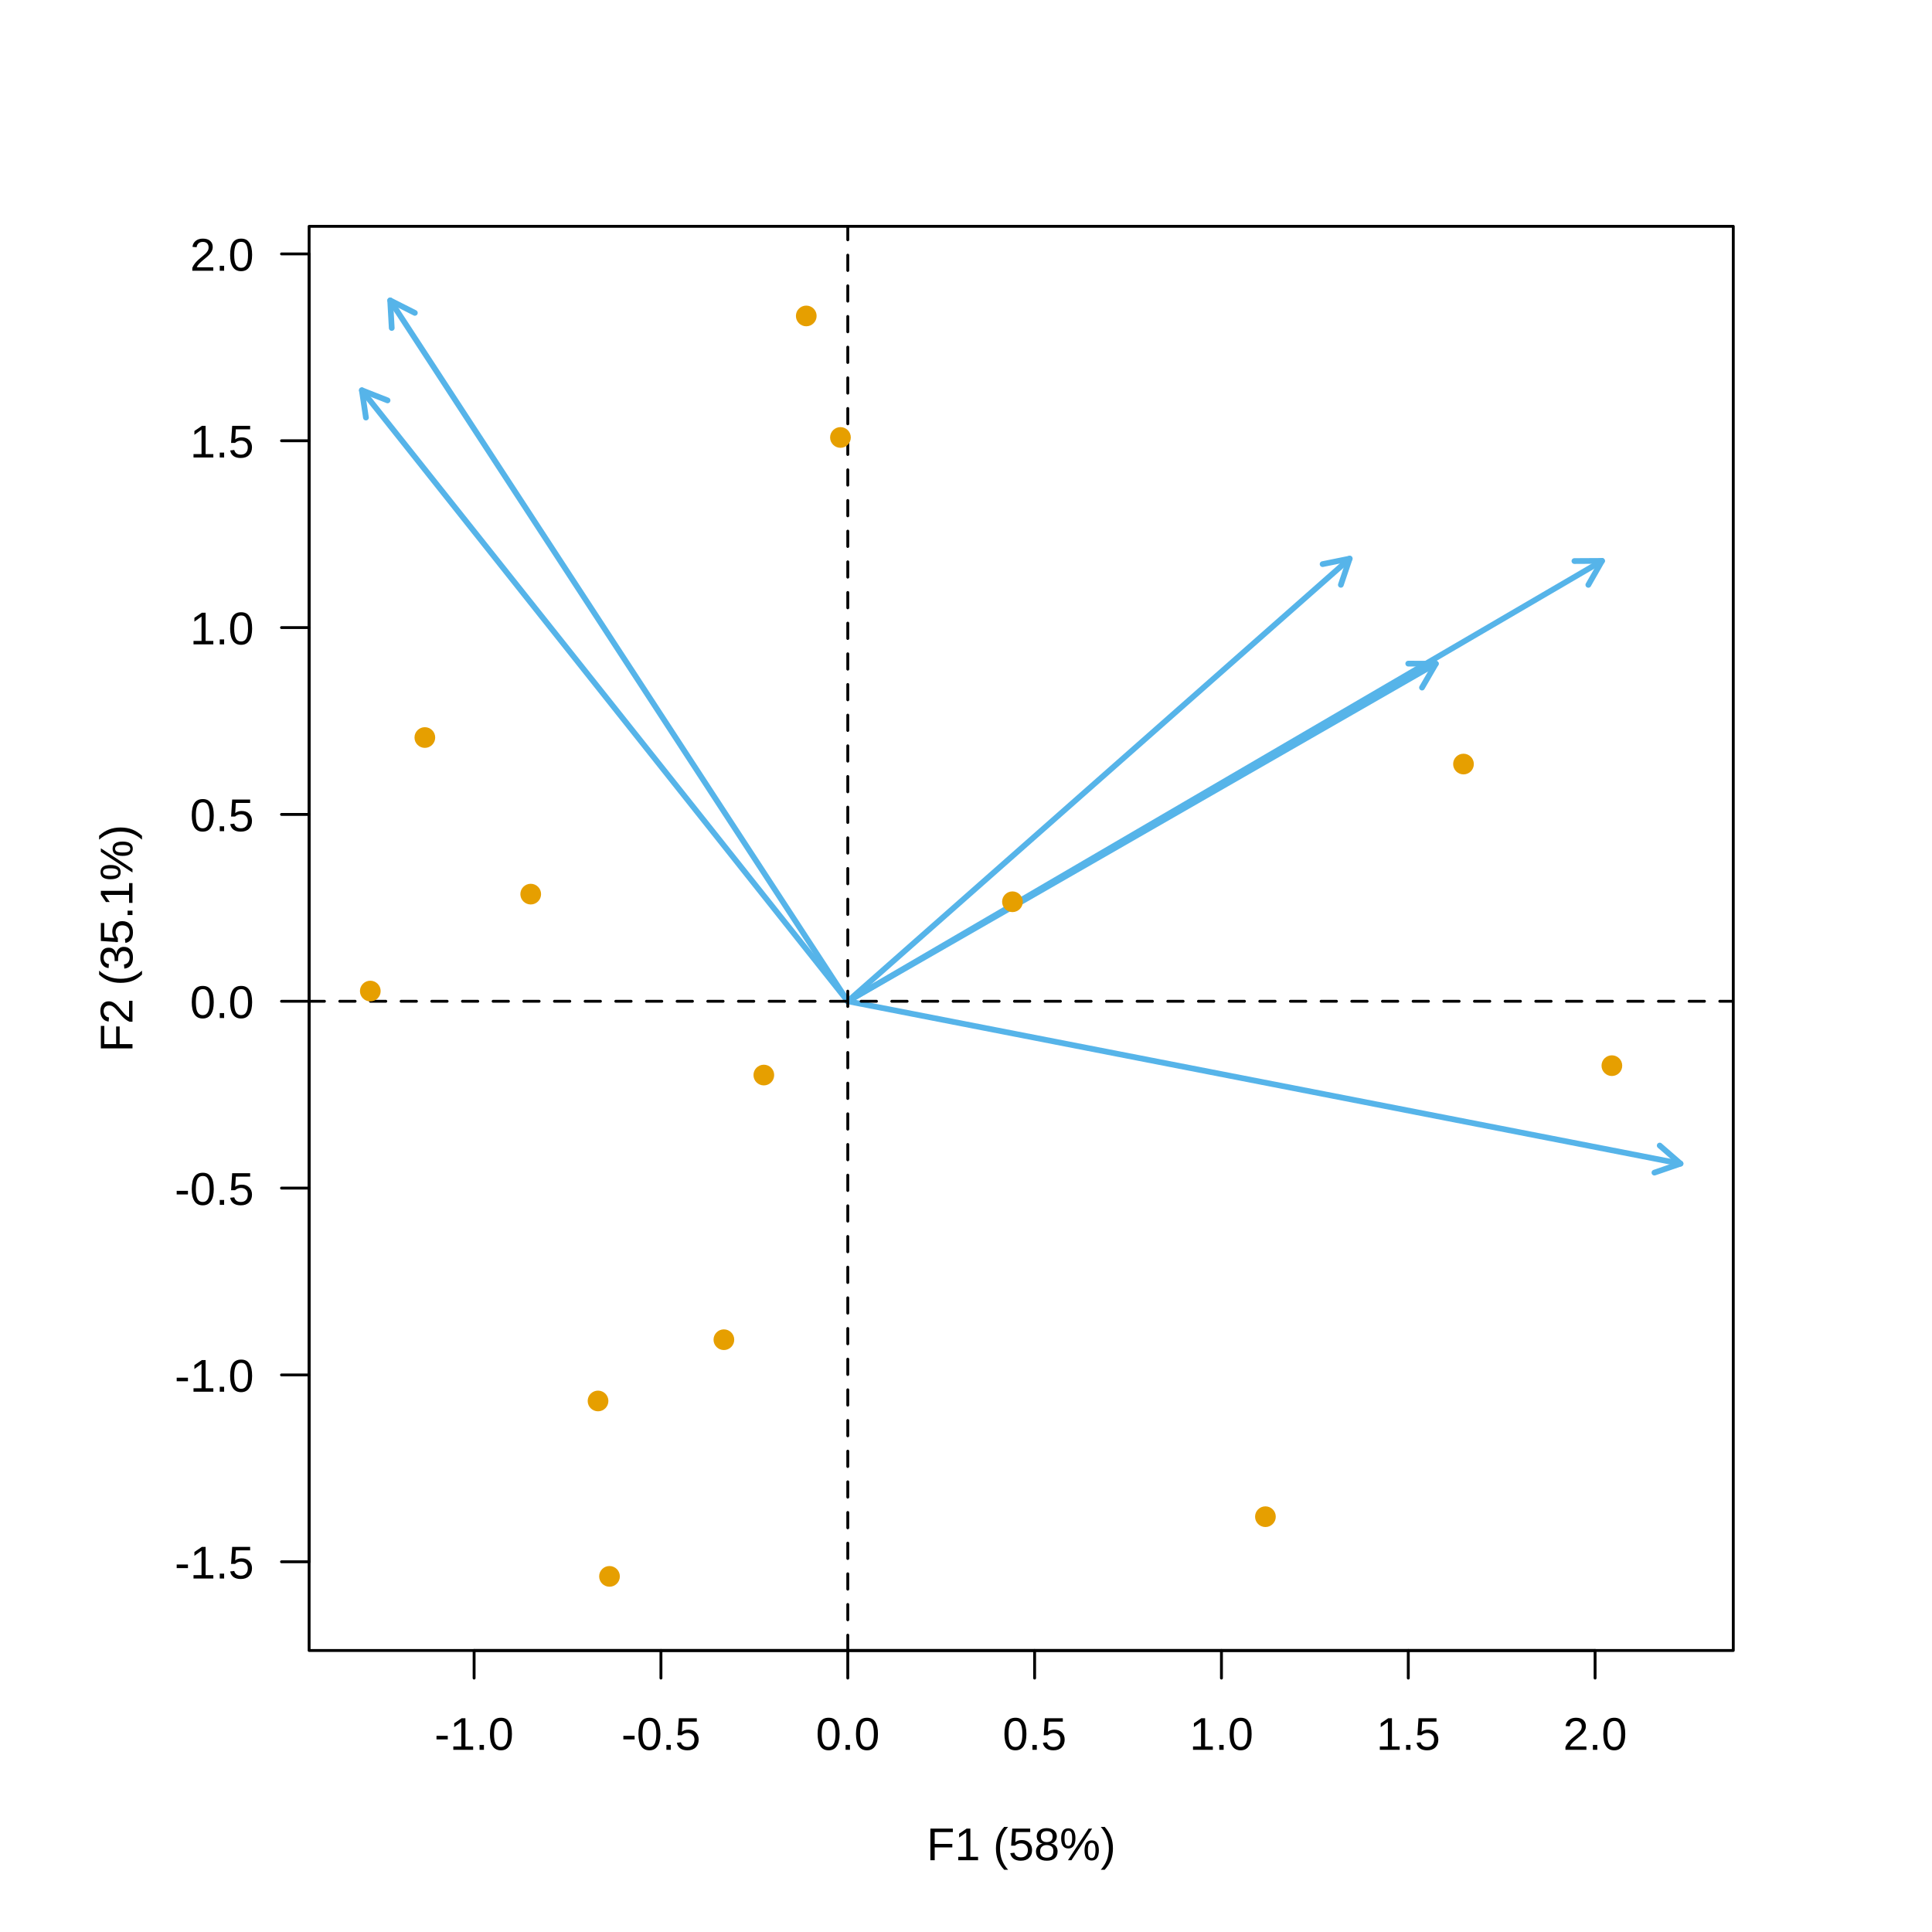
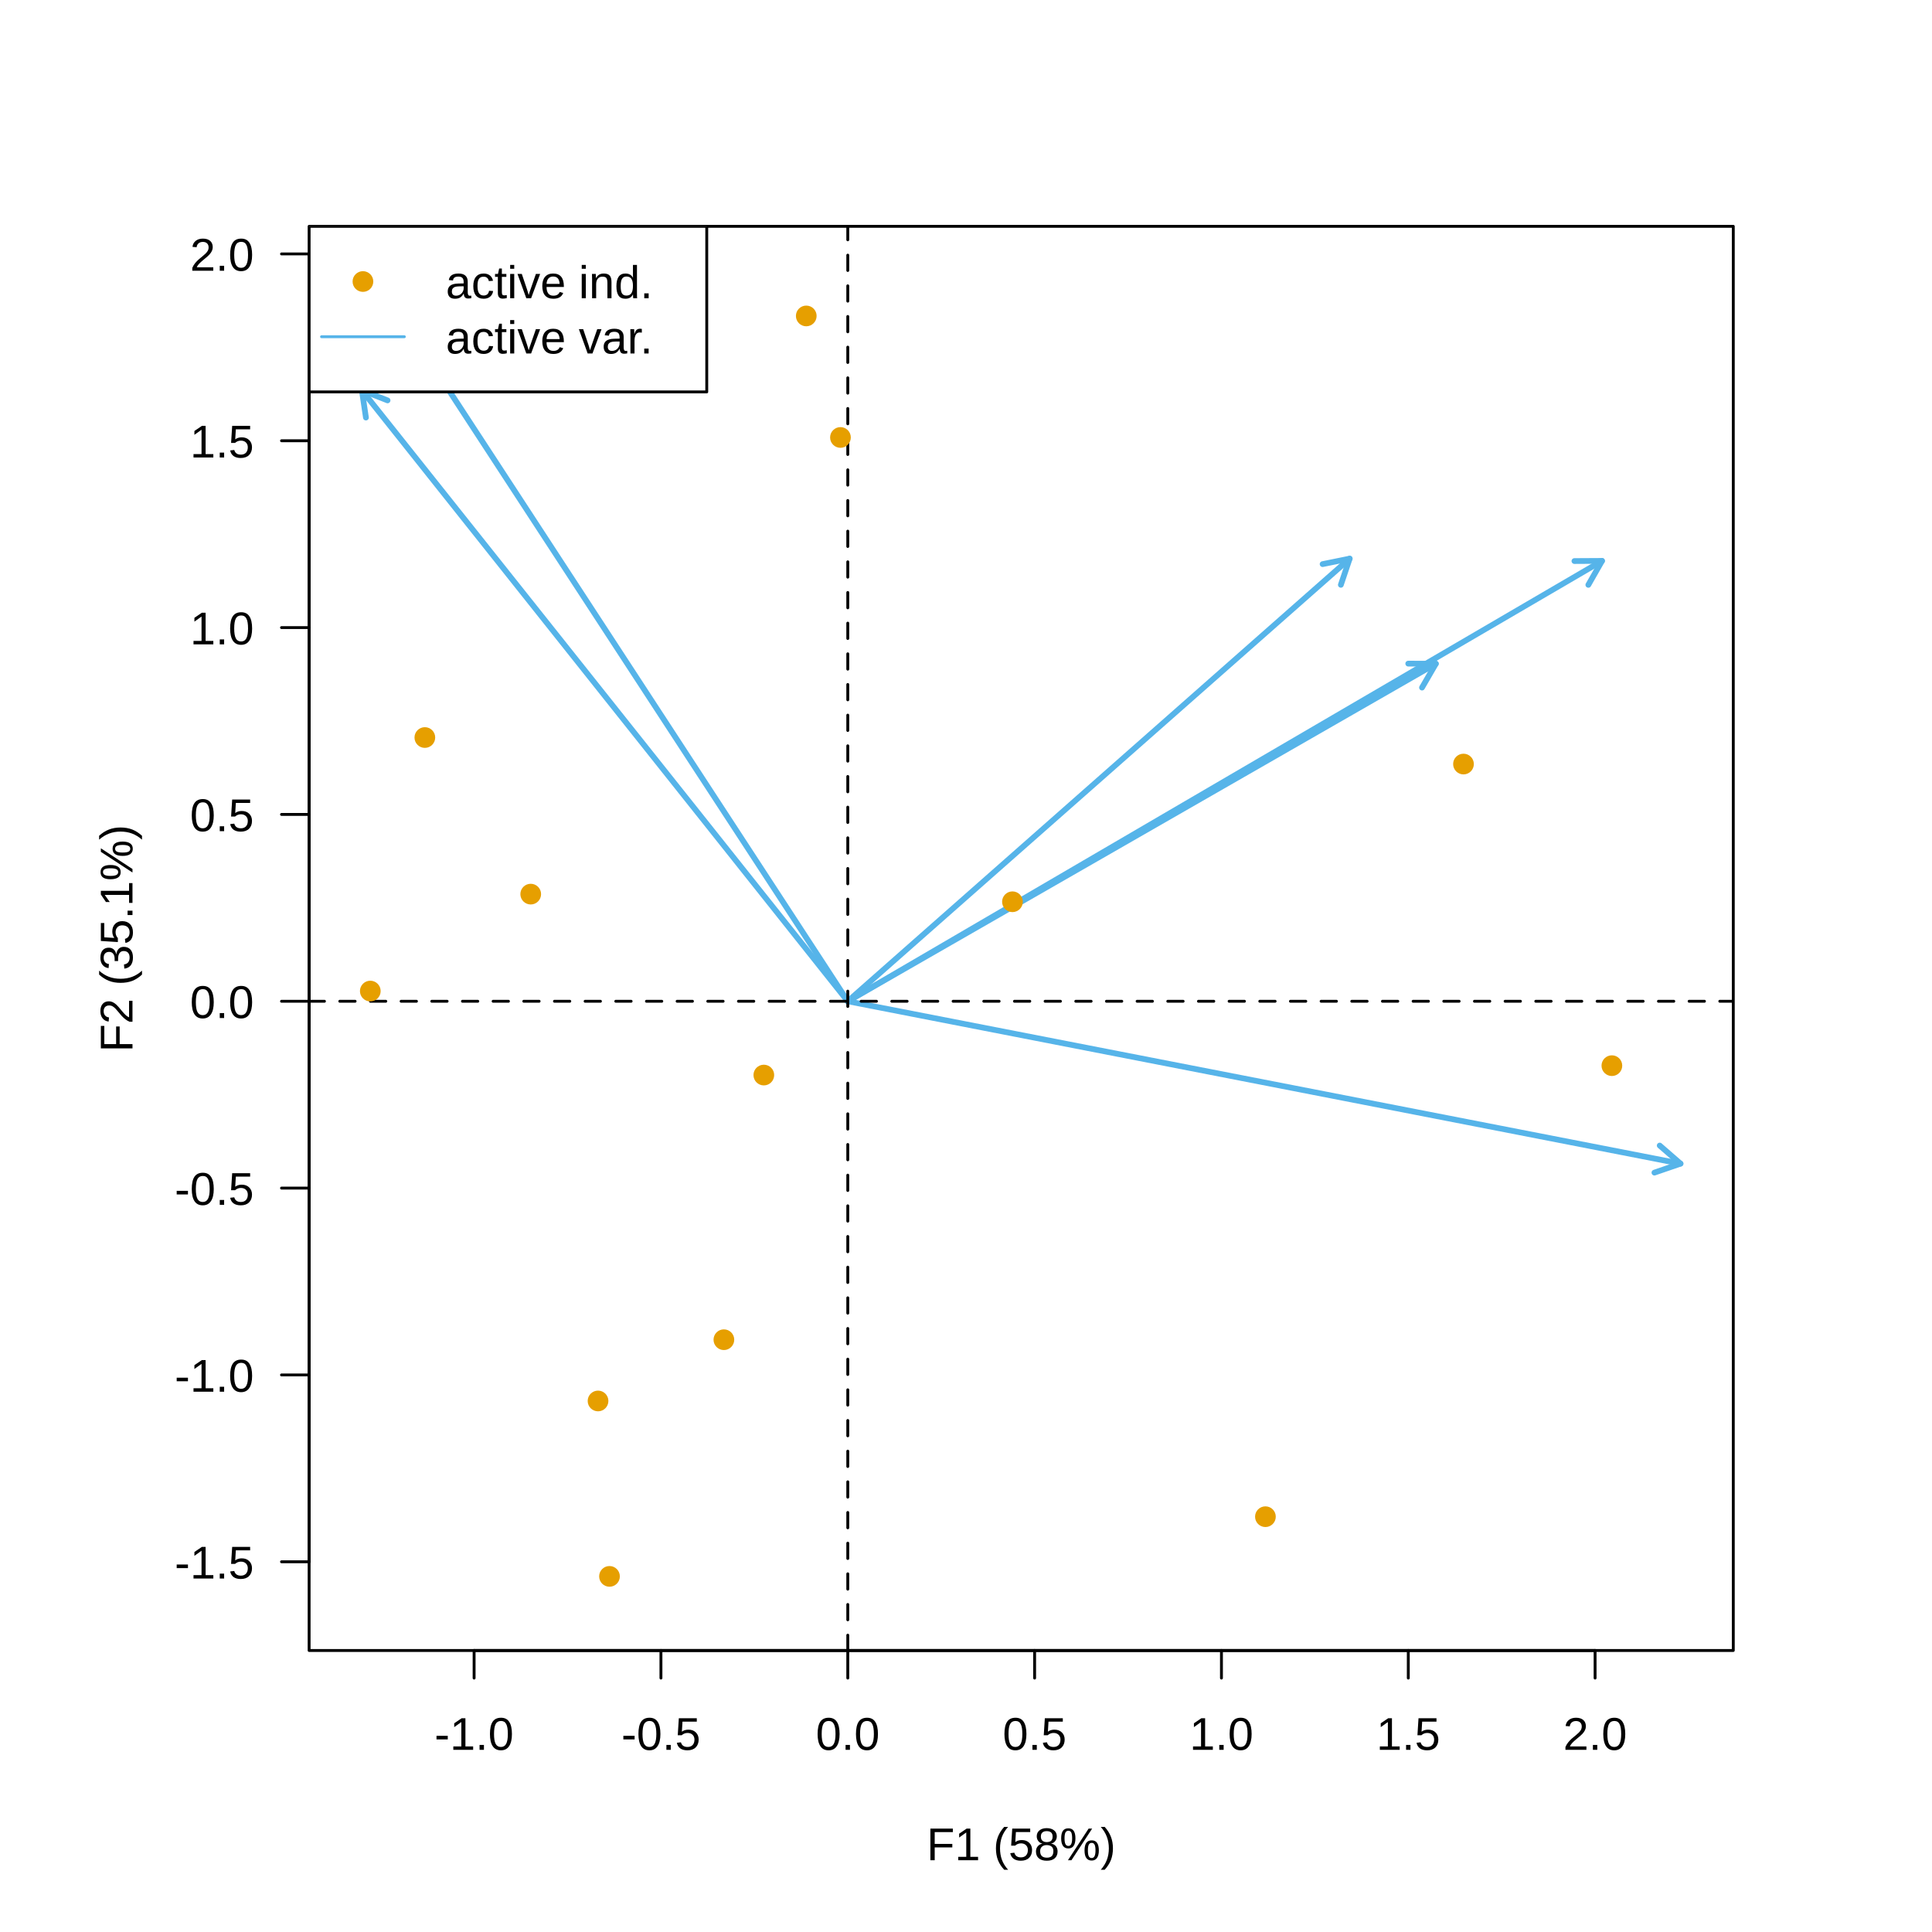
<svg xmlns="http://www.w3.org/2000/svg" class="svglite" width="504.00pt" height="504.00pt" viewBox="0 0 504.00 504.00">
  <defs>
    <style type="text/css">
    .svglite line, .svglite polyline, .svglite polygon, .svglite path, .svglite rect, .svglite circle {
      fill: none;
      stroke: #000000;
      stroke-linecap: round;
      stroke-linejoin: round;
      stroke-miterlimit: 10.00;
    }
    .svglite text {
      white-space: pre;
    }
  </style>
  </defs>
  <rect width="100%" height="100%" style="stroke: none; fill: #FFFFFF;" />
  <defs>
    <clipPath id="cpMC4wMHw1MDQuMDB8MC4wMHw1MDQuMDA=">
      <rect x="0.00" y="0.00" width="504.00" height="504.00" />
    </clipPath>
  </defs>
  <g clip-path="url(#cpMC4wMHw1MDQuMDB8MC4wMHw1MDQuMDA=)">
</g>
  <defs>
    <clipPath id="cpODAuNjR8NDUyLjE2fDU5LjA0fDQzMC41Ng==">
      <rect x="80.64" y="59.04" width="371.52" height="371.52" />
    </clipPath>
  </defs>
  <g clip-path="url(#cpODAuNjR8NDUyLjE2fDU5LjA0fDQzMC41Ng==)">
    <line x1="221.16" y1="261.20" x2="352.09" y2="145.73" style="stroke-width: 1.50; stroke: #56B4E9;" />
    <polyline points="349.79,152.56 352.09,145.73 345.03,147.16 " style="stroke-width: 1.50; stroke: #56B4E9;" />
    <line x1="221.16" y1="261.20" x2="94.40" y2="101.81" style="stroke-width: 1.50; stroke: #56B4E9;" />
    <polyline points="101.10,104.45 94.40,101.81 95.46,108.93 " style="stroke-width: 1.50; stroke: #56B4E9;" />
    <line x1="221.16" y1="261.20" x2="101.79" y2="78.37" style="stroke-width: 1.50; stroke: #56B4E9;" />
    <polyline points="108.22,81.62 101.79,78.37 102.19,85.56 " style="stroke-width: 1.50; stroke: #56B4E9;" />
    <line x1="221.16" y1="261.20" x2="374.57" y2="173.14" style="stroke-width: 1.50; stroke: #56B4E9;" />
    <polyline points="370.96,179.37 374.57,173.14 367.37,173.12 " style="stroke-width: 1.50; stroke: #56B4E9;" />
    <line x1="221.16" y1="261.20" x2="438.40" y2="303.56" style="stroke-width: 1.50; stroke: #56B4E9;" />
    <polyline points="431.59,305.90 438.40,303.56 432.97,298.84 " style="stroke-width: 1.50; stroke: #56B4E9;" />
    <line x1="221.16" y1="261.20" x2="417.92" y2="146.32" style="stroke-width: 1.50; stroke: #56B4E9;" />
    <polyline points="414.35,152.57 417.92,146.32 410.72,146.36 " style="stroke-width: 1.50; stroke: #56B4E9;" />
    <line x1="80.64" y1="261.20" x2="452.16" y2="261.20" style="stroke-width: 0.75; stroke-dasharray: 4.00,4.00;" />
    <line x1="221.16" y1="430.56" x2="221.16" y2="59.04" style="stroke-width: 0.75; stroke-dasharray: 4.00,4.00;" />
    <circle cx="219.25" cy="114.12" r="2.70" style="stroke-width: 0.75; stroke: none; fill: #E69F00;" />
    <circle cx="210.33" cy="82.42" r="2.70" style="stroke-width: 0.75; stroke: none; fill: #E69F00;" />
    <circle cx="264.12" cy="235.24" r="2.70" style="stroke-width: 0.75; stroke: none; fill: #E69F00;" />
    <circle cx="138.45" cy="233.25" r="2.70" style="stroke-width: 0.75; stroke: none; fill: #E69F00;" />
    <circle cx="330.11" cy="395.66" r="2.70" style="stroke-width: 0.75; stroke: none; fill: #E69F00;" />
    <circle cx="420.49" cy="278.00" r="2.70" style="stroke-width: 0.75; stroke: none; fill: #E69F00;" />
    <circle cx="110.83" cy="192.40" r="2.70" style="stroke-width: 0.75; stroke: none; fill: #E69F00;" />
    <circle cx="96.60" cy="258.54" r="2.70" style="stroke-width: 0.75; stroke: none; fill: #E69F00;" />
    <circle cx="199.26" cy="280.45" r="2.70" style="stroke-width: 0.75; stroke: none; fill: #E69F00;" />
    <circle cx="159.00" cy="411.23" r="2.70" style="stroke-width: 0.75; stroke: none; fill: #E69F00;" />
    <circle cx="381.78" cy="199.32" r="2.70" style="stroke-width: 0.75; stroke: none; fill: #E69F00;" />
    <circle cx="156.01" cy="365.47" r="2.70" style="stroke-width: 0.75; stroke: none; fill: #E69F00;" />
    <circle cx="188.84" cy="349.49" r="2.70" style="stroke-width: 0.75; stroke: none; fill: #E69F00;" />
  </g>
  <g clip-path="url(#cpMC4wMHw1MDQuMDB8MC4wMHw1MDQuMDA=)">
    <line x1="123.68" y1="430.56" x2="416.11" y2="430.56" style="stroke-width: 0.75;" />
    <line x1="123.68" y1="430.56" x2="123.68" y2="437.76" style="stroke-width: 0.75;" />
    <line x1="172.42" y1="430.56" x2="172.42" y2="437.76" style="stroke-width: 0.75;" />
    <line x1="221.16" y1="430.56" x2="221.16" y2="437.76" style="stroke-width: 0.75;" />
    <line x1="269.90" y1="430.56" x2="269.90" y2="437.76" style="stroke-width: 0.75;" />
    <line x1="318.64" y1="430.56" x2="318.64" y2="437.76" style="stroke-width: 0.75;" />
    <line x1="367.38" y1="430.56" x2="367.38" y2="437.76" style="stroke-width: 0.75;" />
    <line x1="416.11" y1="430.56" x2="416.11" y2="437.76" style="stroke-width: 0.75;" />
    <text x="123.68" y="456.48" text-anchor="middle" style="font-size: 12.00px; font-family: &quot;Arial&quot;;" textLength="23.43px" lengthAdjust="spacingAndGlyphs">-1.0</text>
    <text x="172.42" y="456.48" text-anchor="middle" style="font-size: 12.00px; font-family: &quot;Arial&quot;;" textLength="23.43px" lengthAdjust="spacingAndGlyphs">-0.5</text>
    <text x="221.16" y="456.48" text-anchor="middle" style="font-size: 12.00px; font-family: &quot;Arial&quot;;" textLength="19.09px" lengthAdjust="spacingAndGlyphs">0.0</text>
    <text x="269.90" y="456.48" text-anchor="middle" style="font-size: 12.00px; font-family: &quot;Arial&quot;;" textLength="19.09px" lengthAdjust="spacingAndGlyphs">0.5</text>
    <text x="318.64" y="456.48" text-anchor="middle" style="font-size: 12.00px; font-family: &quot;Arial&quot;;" textLength="19.09px" lengthAdjust="spacingAndGlyphs">1.0</text>
    <text x="367.38" y="456.48" text-anchor="middle" style="font-size: 12.00px; font-family: &quot;Arial&quot;;" textLength="19.09px" lengthAdjust="spacingAndGlyphs">1.5</text>
    <text x="416.11" y="456.48" text-anchor="middle" style="font-size: 12.00px; font-family: &quot;Arial&quot;;" textLength="19.09px" lengthAdjust="spacingAndGlyphs">2.0</text>
    <line x1="80.64" y1="407.42" x2="80.64" y2="66.24" style="stroke-width: 0.75;" />
    <line x1="80.64" y1="407.42" x2="73.44" y2="407.42" style="stroke-width: 0.75;" />
    <line x1="80.64" y1="358.68" x2="73.44" y2="358.68" style="stroke-width: 0.75;" />
    <line x1="80.64" y1="309.94" x2="73.44" y2="309.94" style="stroke-width: 0.75;" />
    <line x1="80.64" y1="261.20" x2="73.44" y2="261.20" style="stroke-width: 0.75;" />
    <line x1="80.64" y1="212.46" x2="73.44" y2="212.46" style="stroke-width: 0.75;" />
    <line x1="80.64" y1="163.72" x2="73.44" y2="163.72" style="stroke-width: 0.75;" />
    <line x1="80.64" y1="114.98" x2="73.44" y2="114.98" style="stroke-width: 0.75;" />
    <line x1="80.64" y1="66.24" x2="73.44" y2="66.24" style="stroke-width: 0.75;" />
    <text x="66.24" y="411.79" text-anchor="end" style="font-size: 12.00px; font-family: &quot;Arial&quot;;" textLength="23.43px" lengthAdjust="spacingAndGlyphs">-1.5</text>
    <text x="66.24" y="363.05" text-anchor="end" style="font-size: 12.00px; font-family: &quot;Arial&quot;;" textLength="23.43px" lengthAdjust="spacingAndGlyphs">-1.0</text>
    <text x="66.24" y="314.31" text-anchor="end" style="font-size: 12.00px; font-family: &quot;Arial&quot;;" textLength="23.43px" lengthAdjust="spacingAndGlyphs">-0.5</text>
    <text x="66.24" y="265.57" text-anchor="end" style="font-size: 12.00px; font-family: &quot;Arial&quot;;" textLength="19.09px" lengthAdjust="spacingAndGlyphs">0.0</text>
    <text x="66.24" y="216.83" text-anchor="end" style="font-size: 12.00px; font-family: &quot;Arial&quot;;" textLength="19.09px" lengthAdjust="spacingAndGlyphs">0.5</text>
    <text x="66.24" y="168.09" text-anchor="end" style="font-size: 12.00px; font-family: &quot;Arial&quot;;" textLength="19.09px" lengthAdjust="spacingAndGlyphs">1.0</text>
    <text x="66.24" y="119.35" text-anchor="end" style="font-size: 12.00px; font-family: &quot;Arial&quot;;" textLength="19.09px" lengthAdjust="spacingAndGlyphs">1.5</text>
    <text x="66.24" y="70.62" text-anchor="end" style="font-size: 12.00px; font-family: &quot;Arial&quot;;" textLength="19.09px" lengthAdjust="spacingAndGlyphs">2.0</text>
    <polygon points="80.64,430.56 452.16,430.56 452.16,59.04 80.64,59.04 " style="stroke-width: 0.75;" />
    <text x="266.40" y="485.28" text-anchor="middle" style="font-size: 12.00px; font-family: &quot;Arial&quot;;" textLength="54.40px" lengthAdjust="spacingAndGlyphs">F1 (58%)</text>
    <text transform="translate(34.56,244.80) rotate(-90)" text-anchor="middle" style="font-size: 12.00px; font-family: &quot;Arial&quot;;" textLength="65.86px" lengthAdjust="spacingAndGlyphs">F2 (35.1%)</text>
  </g>
+   <g clip-path="url(#cpODAuNjR8NDUyLjE2fDU5LjA0fDQzMC41Ng==)">
+     <rect x="80.64" y="59.04" width="103.73" height="43.20" style="stroke-width: 0.75; fill: #FFFFFF;" />
+     <line x1="83.88" y1="87.84" x2="105.48" y2="87.84" style="stroke-width: 0.75; stroke: #56B4E9;" />
+     <circle cx="94.68" cy="73.44" r="2.70" style="stroke-width: 0.75; stroke: none; fill: #E69F00;" />
+     <text x="116.28" y="77.81" style="font-size: 12.00px; font-family: &quot;Arial&quot;;" textLength="62.69px" lengthAdjust="spacingAndGlyphs">active ind.</text>
+     <text x="116.28" y="92.21" style="font-size: 12.00px; font-family: &quot;Arial&quot;;" textLength="62.42px" lengthAdjust="spacingAndGlyphs">active var.</text>
+   </g>
</svg>
